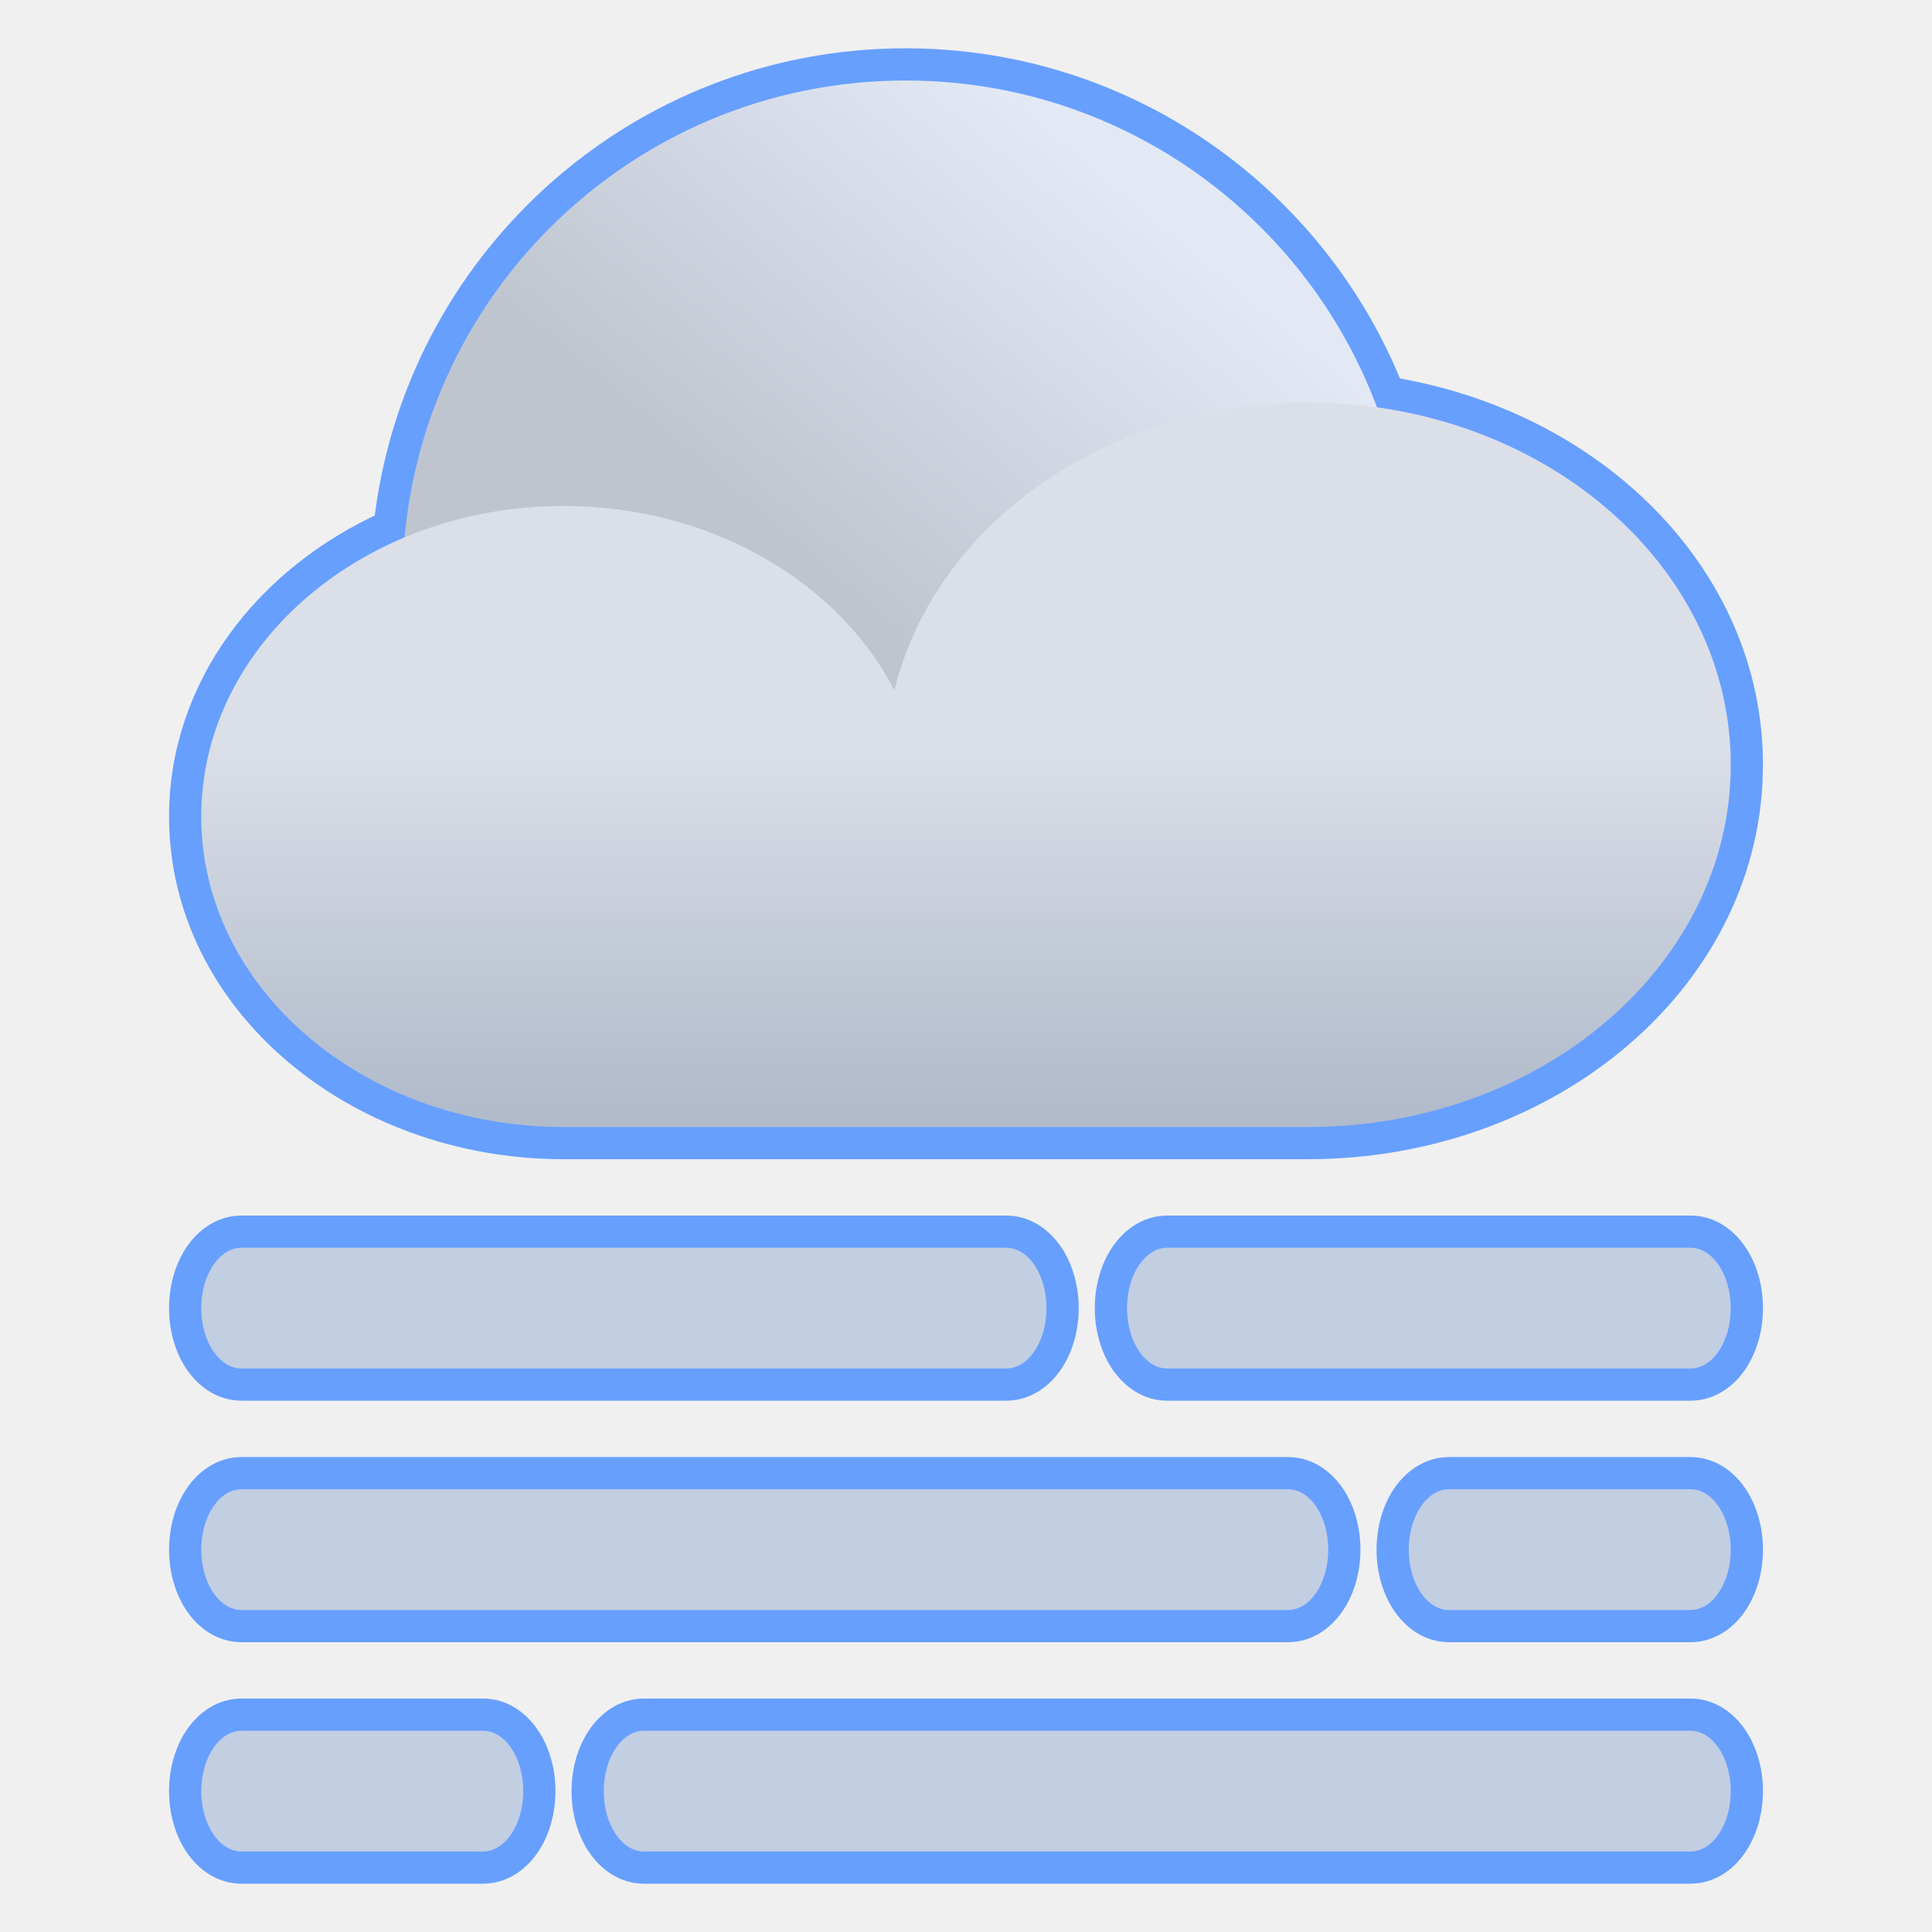
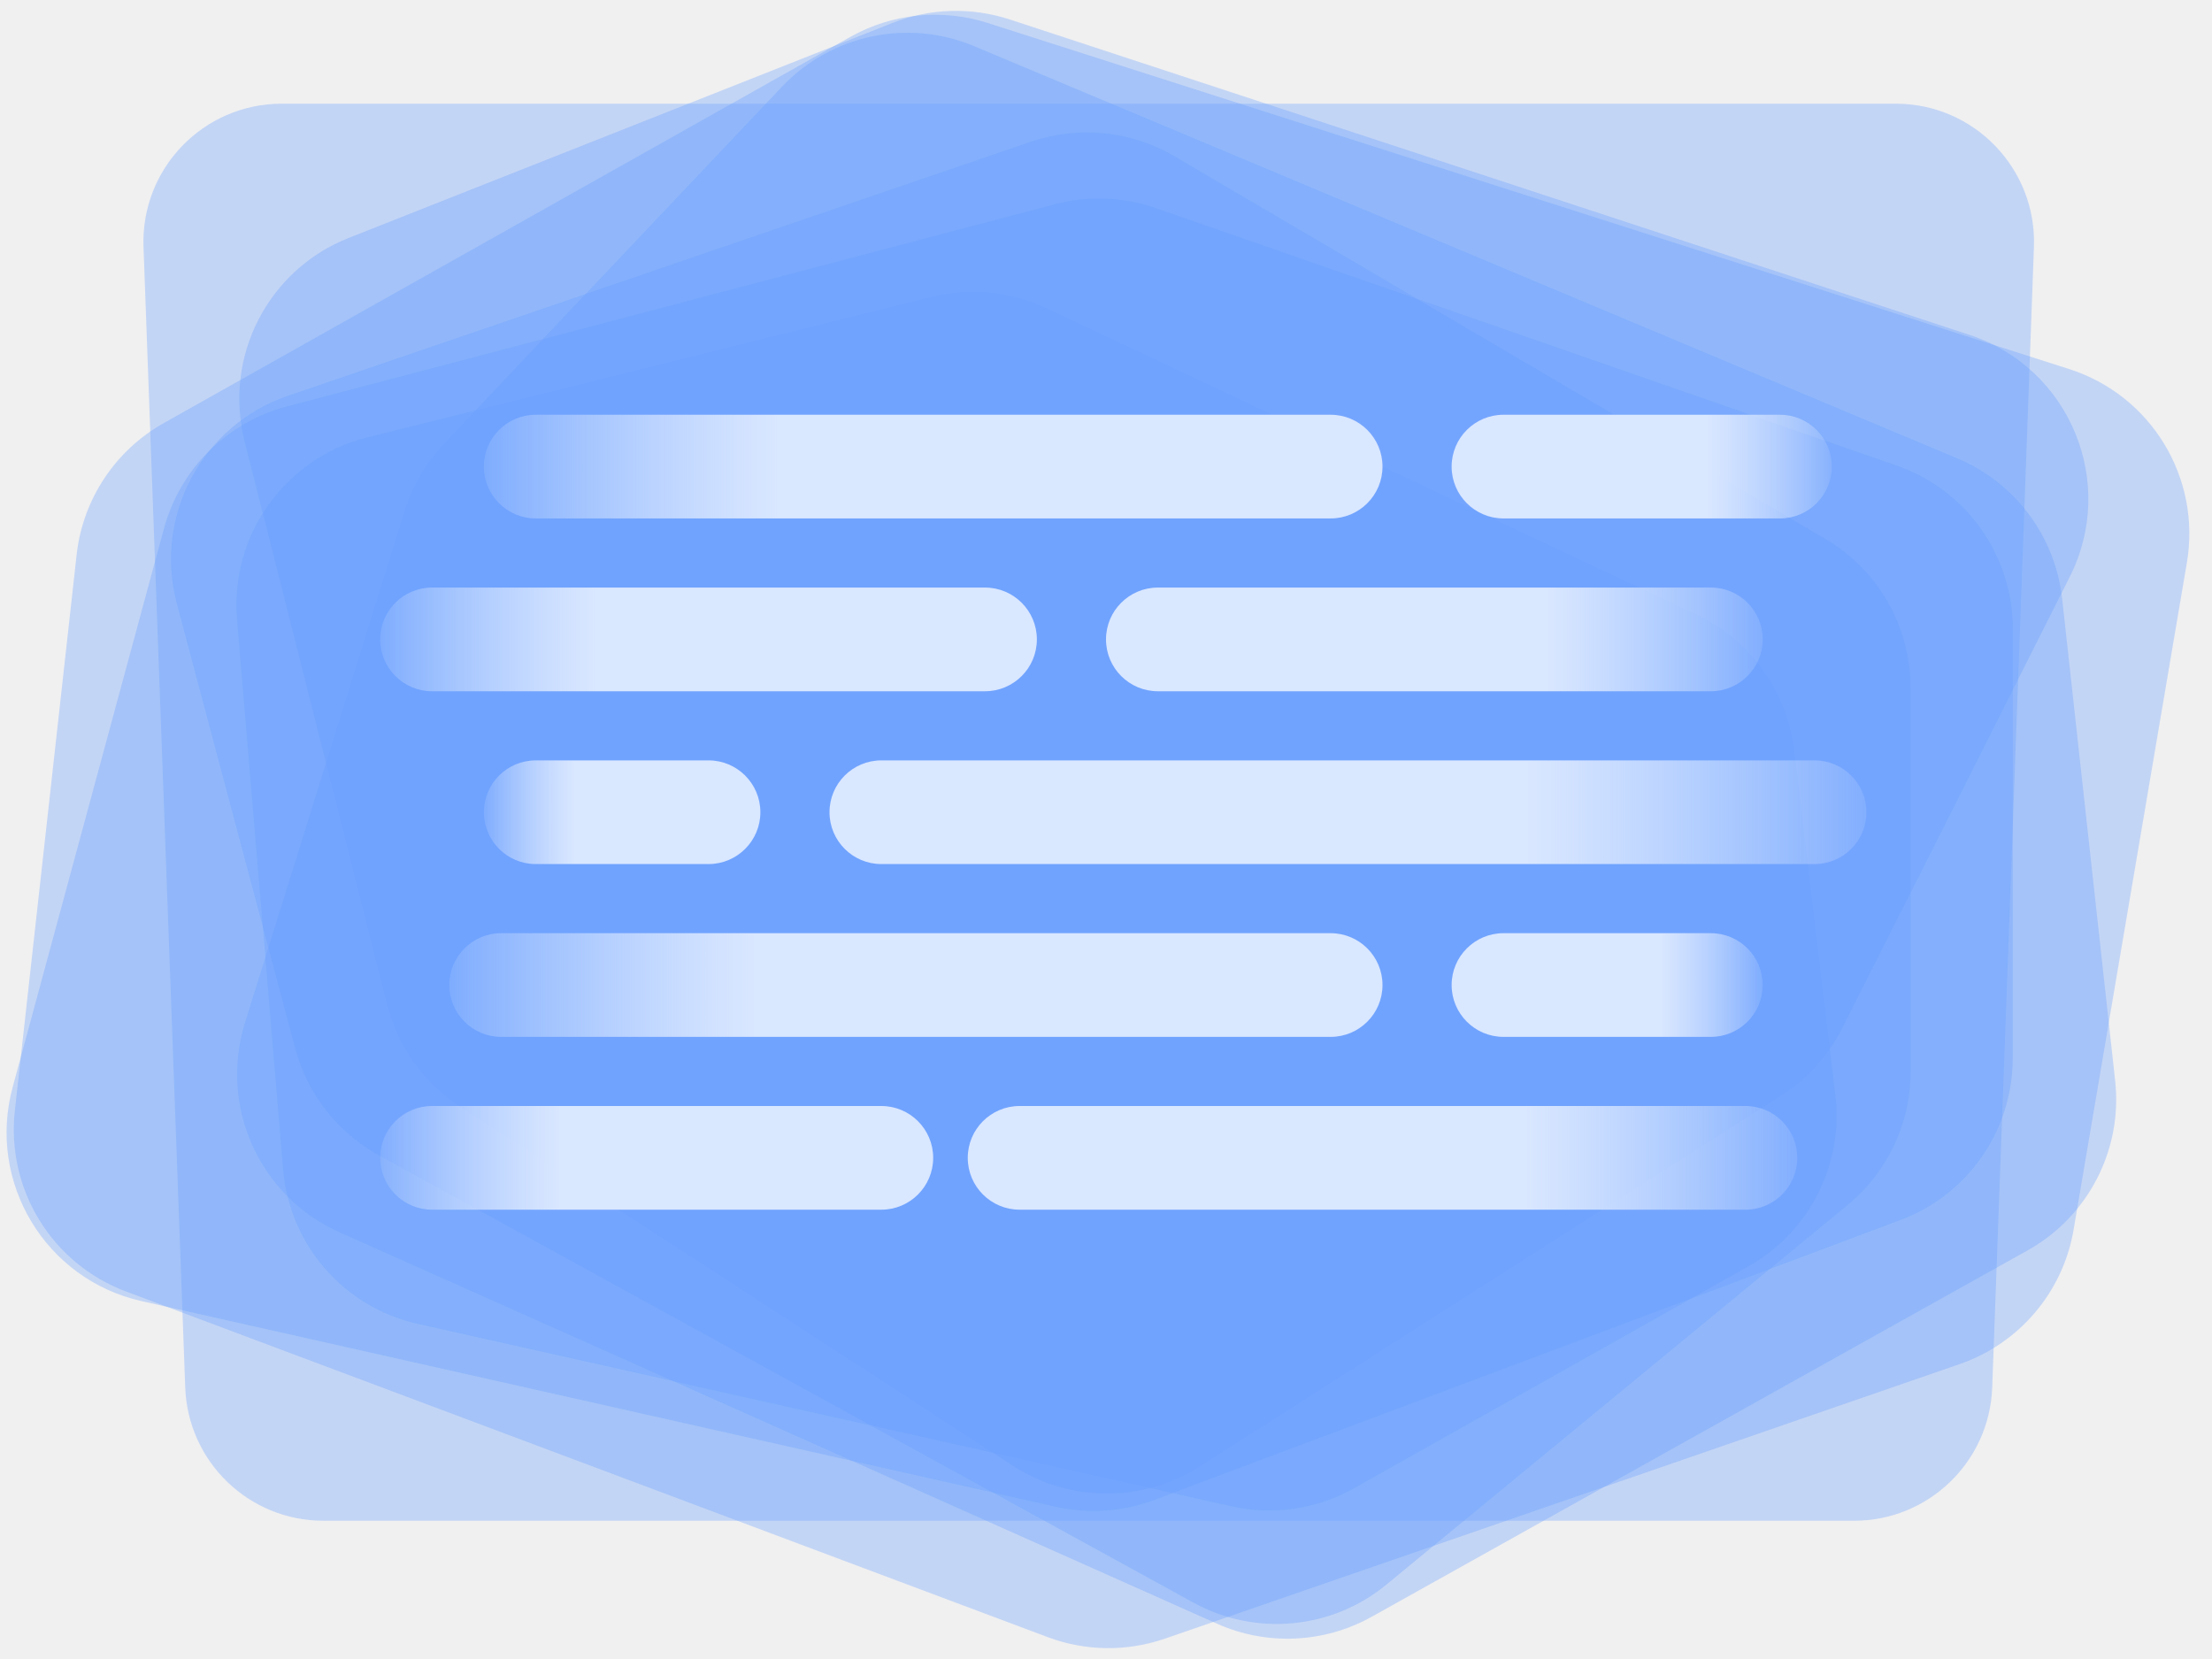
- <svg xmlns="http://www.w3.org/2000/svg" width="48" height="48" viewBox="0 0 48 48" fill="none">
-   <path d="M12 42.6C12.451 42.6 12.811 42.875 13.04 43.218C13.27 43.563 13.4 44.018 13.4 44.5C13.4 44.982 13.27 45.437 13.04 45.782C12.811 46.125 12.451 46.4 12 46.4H6C5.548 46.4 5.189 46.125 4.96 45.782C4.73 45.437 4.6 44.982 4.6 44.5C4.6 44.018 4.73 43.563 4.96 43.218C5.189 42.875 5.548 42.6 6 42.6H12ZM42 42.6C42.452 42.6 42.811 42.875 43.04 43.218C43.27 43.563 43.4 44.018 43.4 44.5L43.394 44.68C43.366 45.094 43.242 45.48 43.04 45.782C42.84 46.082 42.539 46.33 42.165 46.388L42 46.4H16C15.549 46.4 15.189 46.125 14.96 45.782C14.73 45.437 14.6 44.982 14.6 44.5L14.606 44.32C14.634 43.906 14.758 43.52 14.96 43.218C15.189 42.875 15.549 42.6 16 42.6H42ZM32 36.6C32.452 36.6 32.811 36.875 33.04 37.218C33.27 37.563 33.4 38.018 33.4 38.5L33.394 38.68C33.366 39.094 33.242 39.48 33.04 39.782C32.84 40.082 32.539 40.33 32.165 40.388L32 40.4H6C5.548 40.4 5.189 40.125 4.96 39.782C4.73 39.437 4.6 38.982 4.6 38.5L4.606 38.32C4.634 37.906 4.758 37.52 4.96 37.218C5.189 36.875 5.548 36.6 6 36.6H32ZM42 36.6C42.452 36.6 42.811 36.875 43.04 37.218C43.27 37.563 43.4 38.018 43.4 38.5C43.4 38.982 43.27 39.437 43.04 39.782C42.811 40.125 42.452 40.4 42 40.4H36C35.548 40.4 35.189 40.125 34.96 39.782C34.73 39.437 34.6 38.982 34.6 38.5C34.6 38.018 34.73 37.563 34.96 37.218C35.189 36.875 35.548 36.6 36 36.6H42ZM25 30.6C25.451 30.6 25.811 30.875 26.04 31.218C26.27 31.564 26.4 32.018 26.4 32.5C26.4 32.982 26.27 33.437 26.04 33.782C25.811 34.125 25.451 34.4 25 34.4H6C5.548 34.4 5.189 34.125 4.96 33.782C4.73 33.437 4.6 32.982 4.6 32.5C4.6 32.018 4.73 31.564 4.96 31.218C5.189 30.875 5.548 30.6 6 30.6H25ZM42 30.6C42.452 30.6 42.811 30.875 43.04 31.218C43.27 31.564 43.4 32.018 43.4 32.5C43.4 32.982 43.27 33.437 43.04 33.782C42.811 34.125 42.452 34.4 42 34.4H29C28.549 34.4 28.189 34.125 27.96 33.782C27.73 33.437 27.6 32.982 27.6 32.5C27.6 32.018 27.73 31.564 27.96 31.218C28.189 30.875 28.549 30.6 29 30.6H42ZM22.5 1.6C27.951 1.6 32.607 4.983 34.496 9.761C39.517 10.562 43.4 14.353 43.4 19L43.386 19.488C43.09 24.502 38.274 28.4 32.5 28.4H14C8.869 28.4 4.6 24.823 4.6 20.286C4.6 17.122 6.689 14.415 9.682 13.077C10.39 6.622 15.857 1.6 22.5 1.6Z" fill="#679FFF" stroke="#679FFF" stroke-width="0.8" stroke-linecap="round" />
-   <circle cx="22.5" cy="14.5" r="12.5" fill="url(#paint0_linear_38_411)" />
-   <path fill-rule="evenodd" clip-rule="evenodd" d="M32.5 10C38.299 10 43 14.029 43 19C43 23.971 38.299 28 32.5 28C22.338 28 23.652 28 14 28C9.029 28 5 24.546 5 20.286C5 16.025 9.029 12.571 14 12.571C17.667 12.571 20.82 14.452 22.223 17.149C23.218 13.067 27.441 10 32.5 10Z" fill="url(#paint1_linear_38_411)" />
-   <path d="M25 34H6C5.448 34 5 33.328 5 32.5C5 31.672 5.448 31 6 31H25C25.552 31 26 31.672 26 32.5C26 33.328 25.552 34 25 34Z" fill="#C2CEE1" />
-   <path d="M42 34H29C28.448 34 28 33.328 28 32.5C28 31.672 28.448 31 29 31H42C42.552 31 43 31.672 43 32.5C43 33.328 42.552 34 42 34Z" fill="#C2CEE1" />
-   <path d="M42 40H36C35.448 40 35 39.328 35 38.5C35 37.672 35.448 37 36 37H42C42.552 37 43 37.672 43 38.5C43 39.328 42.552 40 42 40Z" fill="#C2CEE1" />
-   <path d="M12 46H6C5.448 46 5 45.328 5 44.5C5 43.672 5.448 43 6 43H12C12.552 43 13 43.672 13 44.5C13 45.328 12.552 46 12 46Z" fill="#C2CEE1" />
-   <path d="M32 40L6 40C5.448 40 5 39.328 5 38.5C5 37.672 5.448 37 6 37L32 37C32.552 37 33 37.672 33 38.5C33 39.328 32.552 40 32 40Z" fill="#C2CEE1" />
-   <path d="M42 46L16 46C15.448 46 15 45.328 15 44.5C15 43.672 15.448 43 16 43L42 43C42.552 43 43 43.672 43 44.5C43 45.328 42.552 46 42 46Z" fill="#C2CEE1" />
+ <svg xmlns="http://www.w3.org/2000/svg" width="64" height="48" viewBox="0 0 64 48" fill="none">
+   <g clip-path="url(#clip0_53_1585)">
+     <path d="M4.152 7.146C4.069 4.881 5.883 3 8.149 3H54.851C57.117 3 58.931 4.881 58.848 7.146L57.641 40.146C57.562 42.297 55.796 44 53.644 44H9.356C7.204 44 5.438 42.297 5.359 40.146L4.152 7.146Z" fill="#679FFF" fill-opacity="0.33" />
+     <path d="M33.702 47.412C32.602 47.792 31.404 47.776 30.314 47.368L3.644 37.366C1.501 36.563 0.177 34.407 0.43 32.133L2.217 16.049C2.395 14.449 3.332 13.032 4.735 12.243L24.601 1.068C25.812 0.387 27.252 0.241 28.576 0.664L59.868 10.678C62.239 11.436 63.69 13.823 63.274 16.277L59.996 35.579C59.69 37.38 58.426 38.871 56.699 39.468L33.702 47.412Z" fill="#679FFF" fill-opacity="0.33" />
+     <path d="M29.828 4.102C31.207 3.631 32.723 3.785 33.979 4.523L52.812 15.59C54.34 16.488 55.279 18.128 55.279 19.901V31C55.279 32.494 54.611 33.91 53.457 34.86L40.115 45.846C38.536 47.147 36.324 47.354 34.53 46.369L10.966 33.43C9.768 32.772 8.892 31.653 8.541 30.333L5.117 17.468C4.442 14.929 5.846 12.301 8.332 11.451L29.828 4.102Z" fill="#679FFF" fill-opacity="0.33" />
+     <path d="M22.624 2.51C24.054 0.999 26.269 0.532 28.188 1.337L56.629 13.262C58.304 13.964 59.467 15.52 59.665 17.326L61.198 31.265C61.418 33.262 60.42 35.197 58.666 36.177L39.688 46.778C38.311 47.547 36.652 47.622 35.212 46.979L9.823 35.651C7.509 34.618 6.333 32.017 7.087 29.597L11.702 14.788C11.929 14.059 12.32 13.392 12.845 12.837L22.624 2.51Z" fill="#679FFF" fill-opacity="0.33" />
+     <path d="M30.525 5.908C31.486 5.655 32.502 5.694 33.441 6.021L54.877 13.473C56.887 14.171 58.235 16.067 58.235 18.195V30.615C58.235 32.699 56.942 34.565 54.991 35.297L33.397 43.396C32.486 43.738 31.494 43.806 30.544 43.593L4.094 37.645C1.317 37.021 -0.379 34.208 0.365 31.46L4.744 15.291C5.212 13.565 6.566 12.219 8.297 11.763L30.525 5.908Z" fill="#679FFF" fill-opacity="0.33" />
+     <path d="M26.946 8.59C28.064 8.312 29.244 8.428 30.286 8.92L49.08 17.779C50.638 18.514 51.708 19.999 51.912 21.709L53.104 31.686C53.344 33.692 52.352 35.646 50.591 36.636L39.172 43.059C38.096 43.665 36.833 43.85 35.628 43.58L12.082 38.303C9.951 37.825 8.376 36.019 8.194 33.842L6.86 17.921C6.655 15.477 8.254 13.245 10.634 12.652L26.946 8.59Z" fill="#679FFF" fill-opacity="0.33" />
+     <path d="M25.819 0.665C26.905 0.235 28.108 0.2 29.218 0.564L56.981 9.687C59.886 10.641 61.262 13.957 59.886 16.687L53.31 29.734C52.906 30.536 52.292 31.215 51.534 31.699L34.713 42.429C33.061 43.483 30.945 43.475 29.301 42.407L13.321 32.028C12.264 31.341 11.506 30.281 11.197 29.06L7.077 12.76C6.461 10.323 7.749 7.809 10.086 6.885L25.819 0.665Z" fill="#679FFF" fill-opacity="0.33" />
+     <path d="M40 13.5C40 14.328 39.328 15 38.5 15L15.5 15C14.672 15 14 14.328 14 13.5C14 12.672 14.672 12 15.5 12L38.5 12C39.328 12 40 12.672 40 13.5Z" fill="url(#paint0_linear_53_1585)" />
+     <path d="M40 28.5C40 29.328 39.328 30 38.5 30L14.5 30C13.672 30 13 29.328 13 28.5C13 27.672 13.672 27 14.5 27L38.5 27C39.328 27 40 27.672 40 28.5Z" fill="url(#paint1_linear_53_1585)" />
+     <path d="M27 33.5C27 34.328 26.328 35 25.5 35L12.5 35C11.672 35 11 34.328 11 33.5C11 32.672 11.672 32 12.5 32L25.5 32C26.328 32 27 32.672 27 33.5Z" fill="url(#paint2_linear_53_1585)" />
+     <path d="M30 18.5C30 19.328 29.328 20 28.5 20L12.5 20C11.672 20 11 19.328 11 18.5C11 17.672 11.672 17 12.5 17L28.5 17C29.328 17 30 17.672 30 18.5Z" fill="url(#paint3_linear_53_1585)" />
+     <path d="M22 23.5C22 24.328 21.328 25 20.5 25L15.5 25C14.672 25 14 24.328 14 23.5C14 22.672 14.672 22 15.5 22L20.5 22C21.328 22 22 22.672 22 23.5Z" fill="url(#paint4_linear_53_1585)" />
+     <path d="M42 13.5C42 14.328 42.672 15 43.5 15L51.5 15C52.328 15 53 14.328 53 13.5C53 12.672 52.328 12 51.5 12L43.5 12C42.672 12 42 12.672 42 13.5Z" fill="url(#paint5_linear_53_1585)" />
+     <path d="M42 28.5C42 29.328 42.672 30 43.5 30L49.5 30C50.328 30 51 29.328 51 28.5C51 27.672 50.328 27 49.5 27L43.5 27C42.672 27 42 27.672 42 28.5Z" fill="url(#paint6_linear_53_1585)" />
+     <path d="M28 33.5C28 34.328 28.672 35 29.5 35L50.5 35C51.328 35 52 34.328 52 33.5C52 32.672 51.328 32 50.5 32L29.5 32C28.672 32 28 32.672 28 33.5Z" fill="url(#paint7_linear_53_1585)" />
+     <path d="M32 18.5C32 19.328 32.672 20 33.5 20L49.5 20C50.328 20 51 19.328 51 18.5C51 17.672 50.328 17 49.5 17L33.5 17C32.672 17 32 17.672 32 18.5Z" fill="url(#paint8_linear_53_1585)" />
+     <path d="M24 23.5C24 24.328 24.672 25 25.5 25L52.5 25C53.328 25 54 24.328 54 23.5C54 22.672 53.328 22 52.5 22L25.5 22C24.672 22 24 22.672 24 23.5Z" fill="url(#paint9_linear_53_1585)" />
+   </g>
  <defs>
-     <linearGradient id="paint0_linear_38_411" x1="30" y1="6.5" x2="17" y2="22" gradientUnits="userSpaceOnUse">
-       <stop stop-color="#E2E9F5" />
-       <stop offset="0.606" stop-color="#BFC5CF" />
+     <linearGradient id="paint0_linear_53_1585" x1="13" y1="13.5" x2="22.5" y2="13.5" gradientUnits="userSpaceOnUse">
+       <stop stop-color="white" stop-opacity="0" />
+       <stop offset="1" stop-color="#D9E7FF" />
    </linearGradient>
-     <linearGradient id="paint1_linear_38_411" x1="24" y1="10" x2="24" y2="28" gradientUnits="userSpaceOnUse">
-       <stop offset="0.466" stop-color="#DBDFE8" />
-       <stop offset="0.976" stop-color="#B1BBCB" />
+     <linearGradient id="paint1_linear_53_1585" x1="11.961" y1="28.5" x2="21.827" y2="28.5" gradientUnits="userSpaceOnUse">
+       <stop stop-color="white" stop-opacity="0" />
+       <stop offset="1" stop-color="#D9E7FF" />
    </linearGradient>
+     <linearGradient id="paint2_linear_53_1585" x1="10.385" y1="33.5" x2="16.231" y2="33.5" gradientUnits="userSpaceOnUse">
+       <stop stop-color="white" stop-opacity="0" />
+       <stop offset="1" stop-color="#D9E7FF" />
+     </linearGradient>
+     <linearGradient id="paint3_linear_53_1585" x1="10.269" y1="18.5" x2="17.212" y2="18.5" gradientUnits="userSpaceOnUse">
+       <stop stop-color="white" stop-opacity="0" />
+       <stop offset="1" stop-color="#D9E7FF" />
+     </linearGradient>
+     <linearGradient id="paint4_linear_53_1585" x1="13.692" y1="23.5" x2="16.615" y2="23.5" gradientUnits="userSpaceOnUse">
+       <stop stop-color="white" stop-opacity="0" />
+       <stop offset="1" stop-color="#D9E7FF" />
+     </linearGradient>
+     <linearGradient id="paint5_linear_53_1585" x1="53.423" y1="13.5" x2="49.404" y2="13.5" gradientUnits="userSpaceOnUse">
+       <stop stop-color="white" stop-opacity="0" />
+       <stop offset="1" stop-color="#D9E7FF" />
+     </linearGradient>
+     <linearGradient id="paint6_linear_53_1585" x1="51.346" y1="28.5" x2="48.058" y2="28.5" gradientUnits="userSpaceOnUse">
+       <stop stop-color="white" stop-opacity="0" />
+       <stop offset="1" stop-color="#D9E7FF" />
+     </linearGradient>
+     <linearGradient id="paint7_linear_53_1585" x1="52.923" y1="33.5" x2="44.154" y2="33.5" gradientUnits="userSpaceOnUse">
+       <stop stop-color="white" stop-opacity="0" />
+       <stop offset="1" stop-color="#D9E7FF" />
+     </linearGradient>
+     <linearGradient id="paint8_linear_53_1585" x1="51.731" y1="18.5" x2="44.788" y2="18.5" gradientUnits="userSpaceOnUse">
+       <stop stop-color="white" stop-opacity="0" />
+       <stop offset="1" stop-color="#D9E7FF" />
+     </linearGradient>
+     <linearGradient id="paint9_linear_53_1585" x1="55.154" y1="23.5" x2="44.192" y2="23.5" gradientUnits="userSpaceOnUse">
+       <stop stop-color="white" stop-opacity="0" />
+       <stop offset="1" stop-color="#D9E7FF" />
+     </linearGradient>
+     <clipPath id="clip0_53_1585">
+       <rect width="64" height="48" fill="white" />
+     </clipPath>
  </defs>
</svg>
